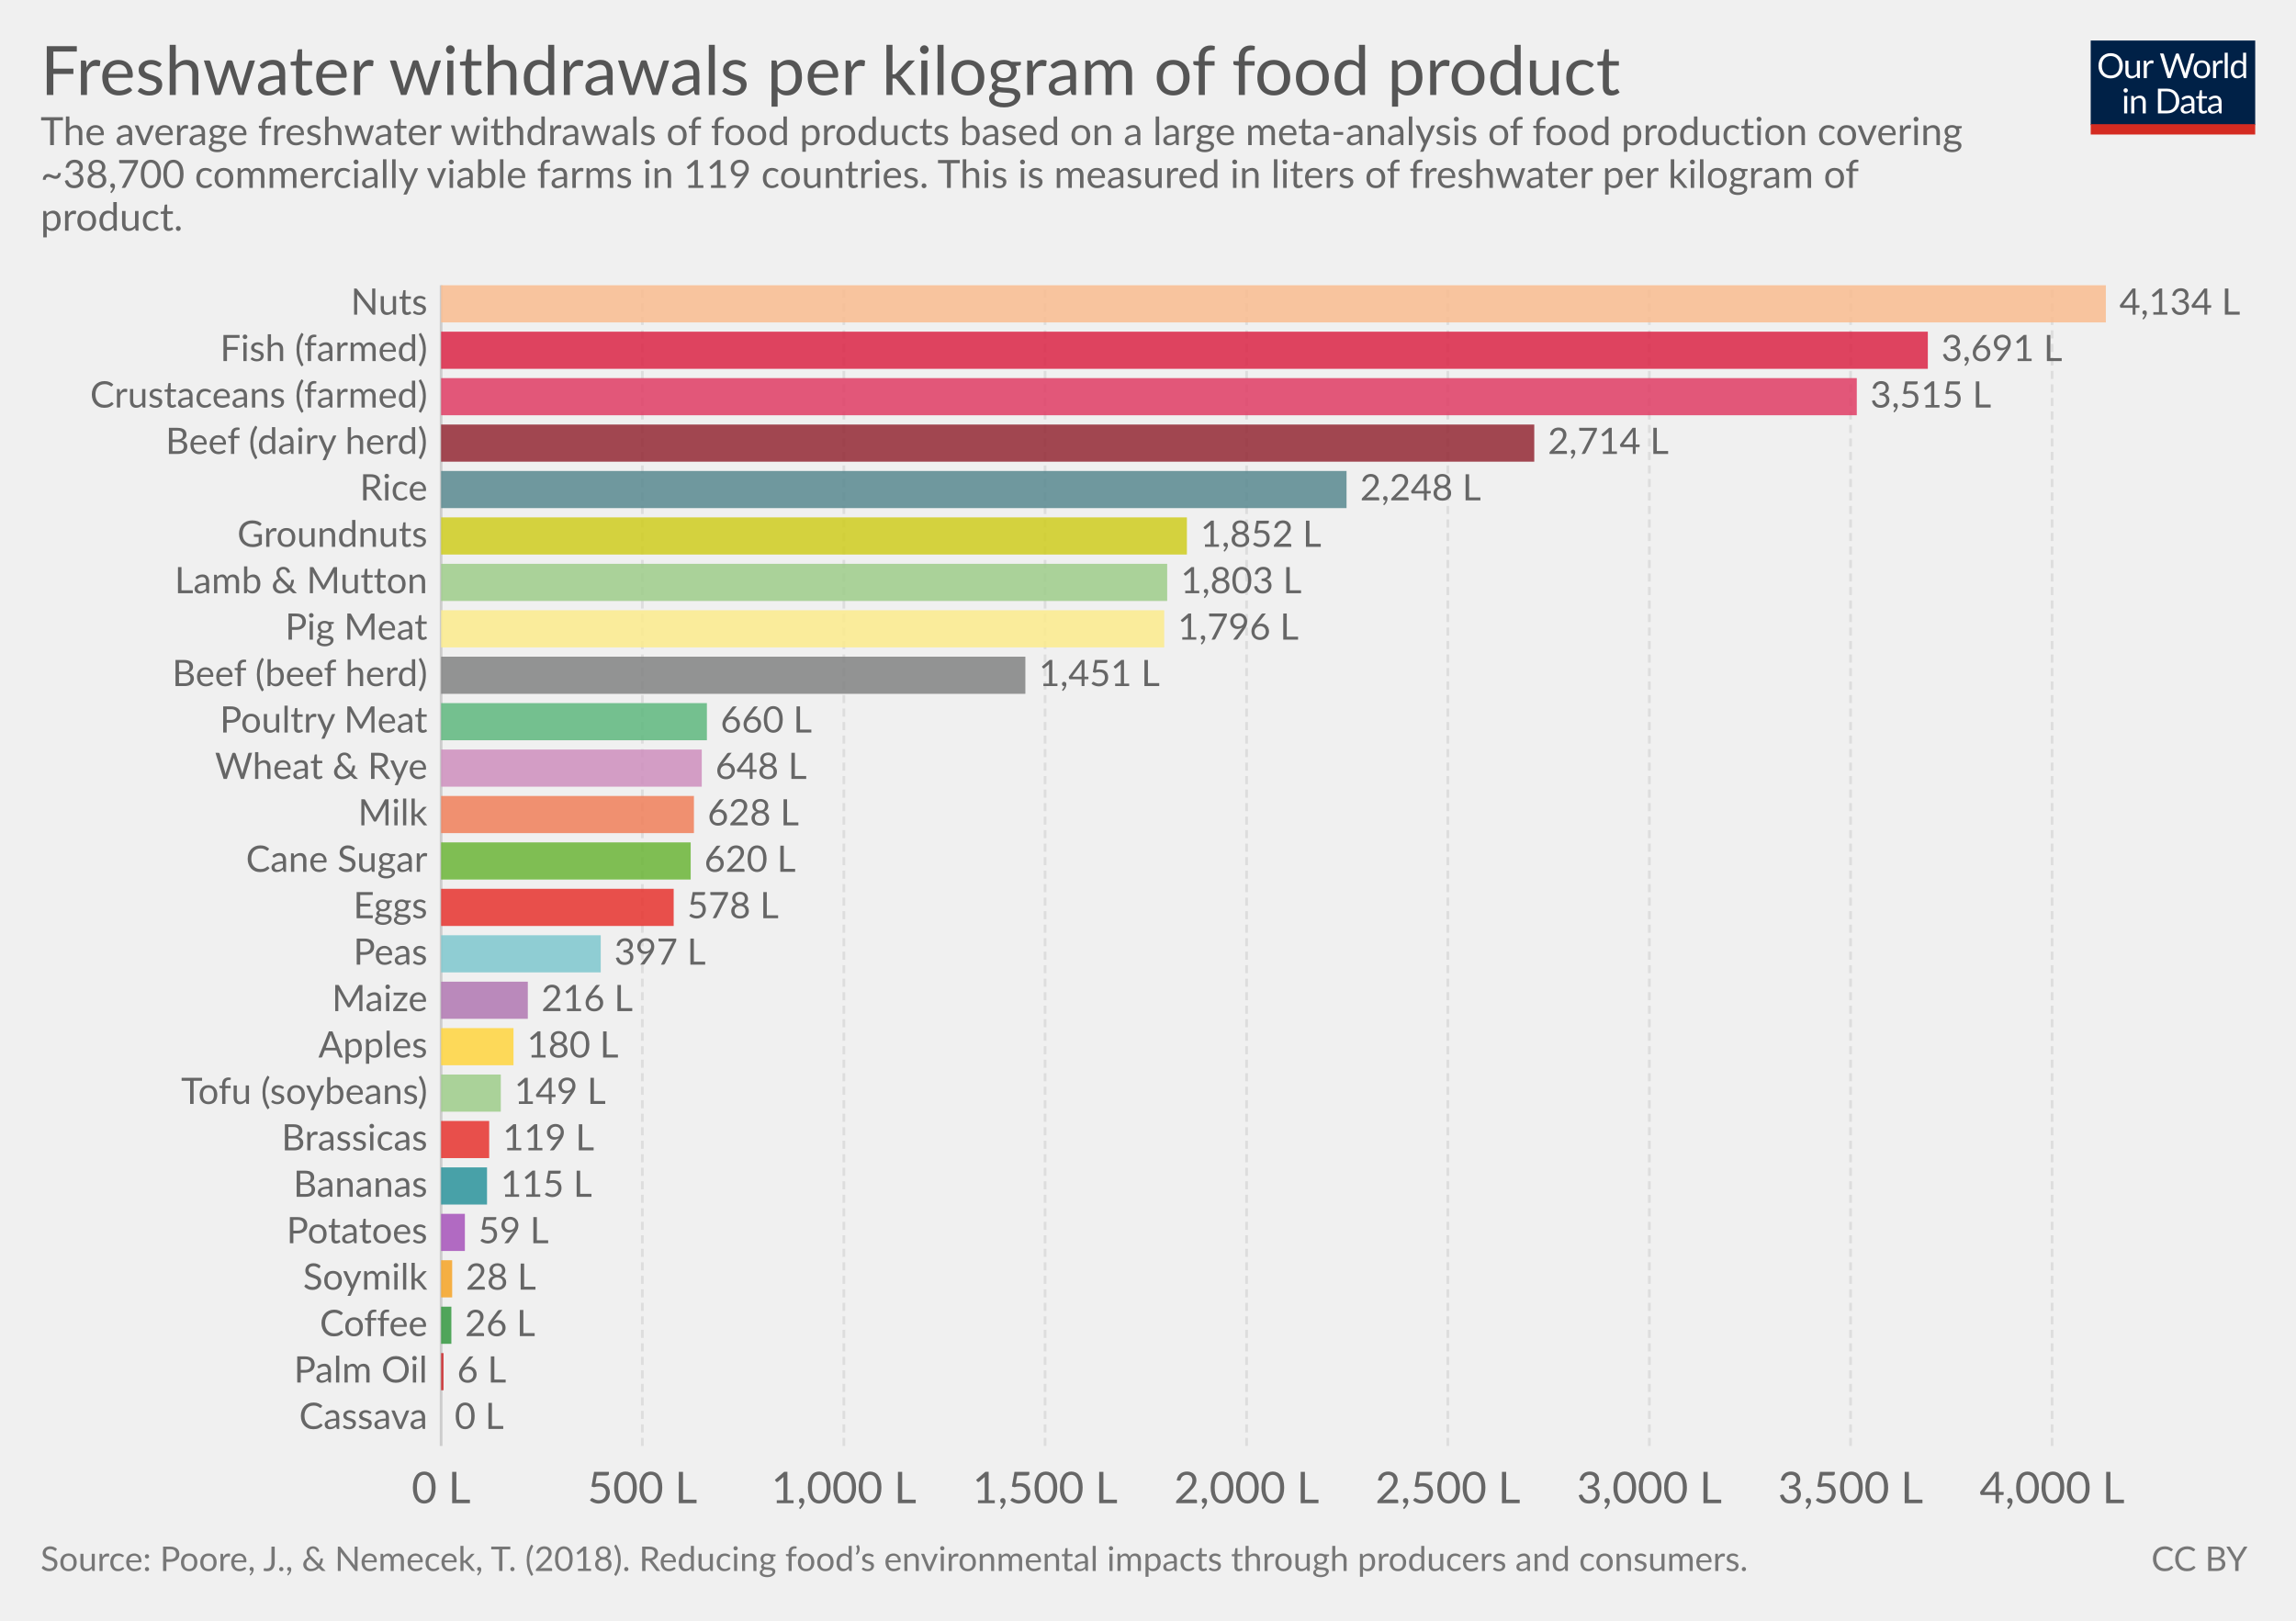
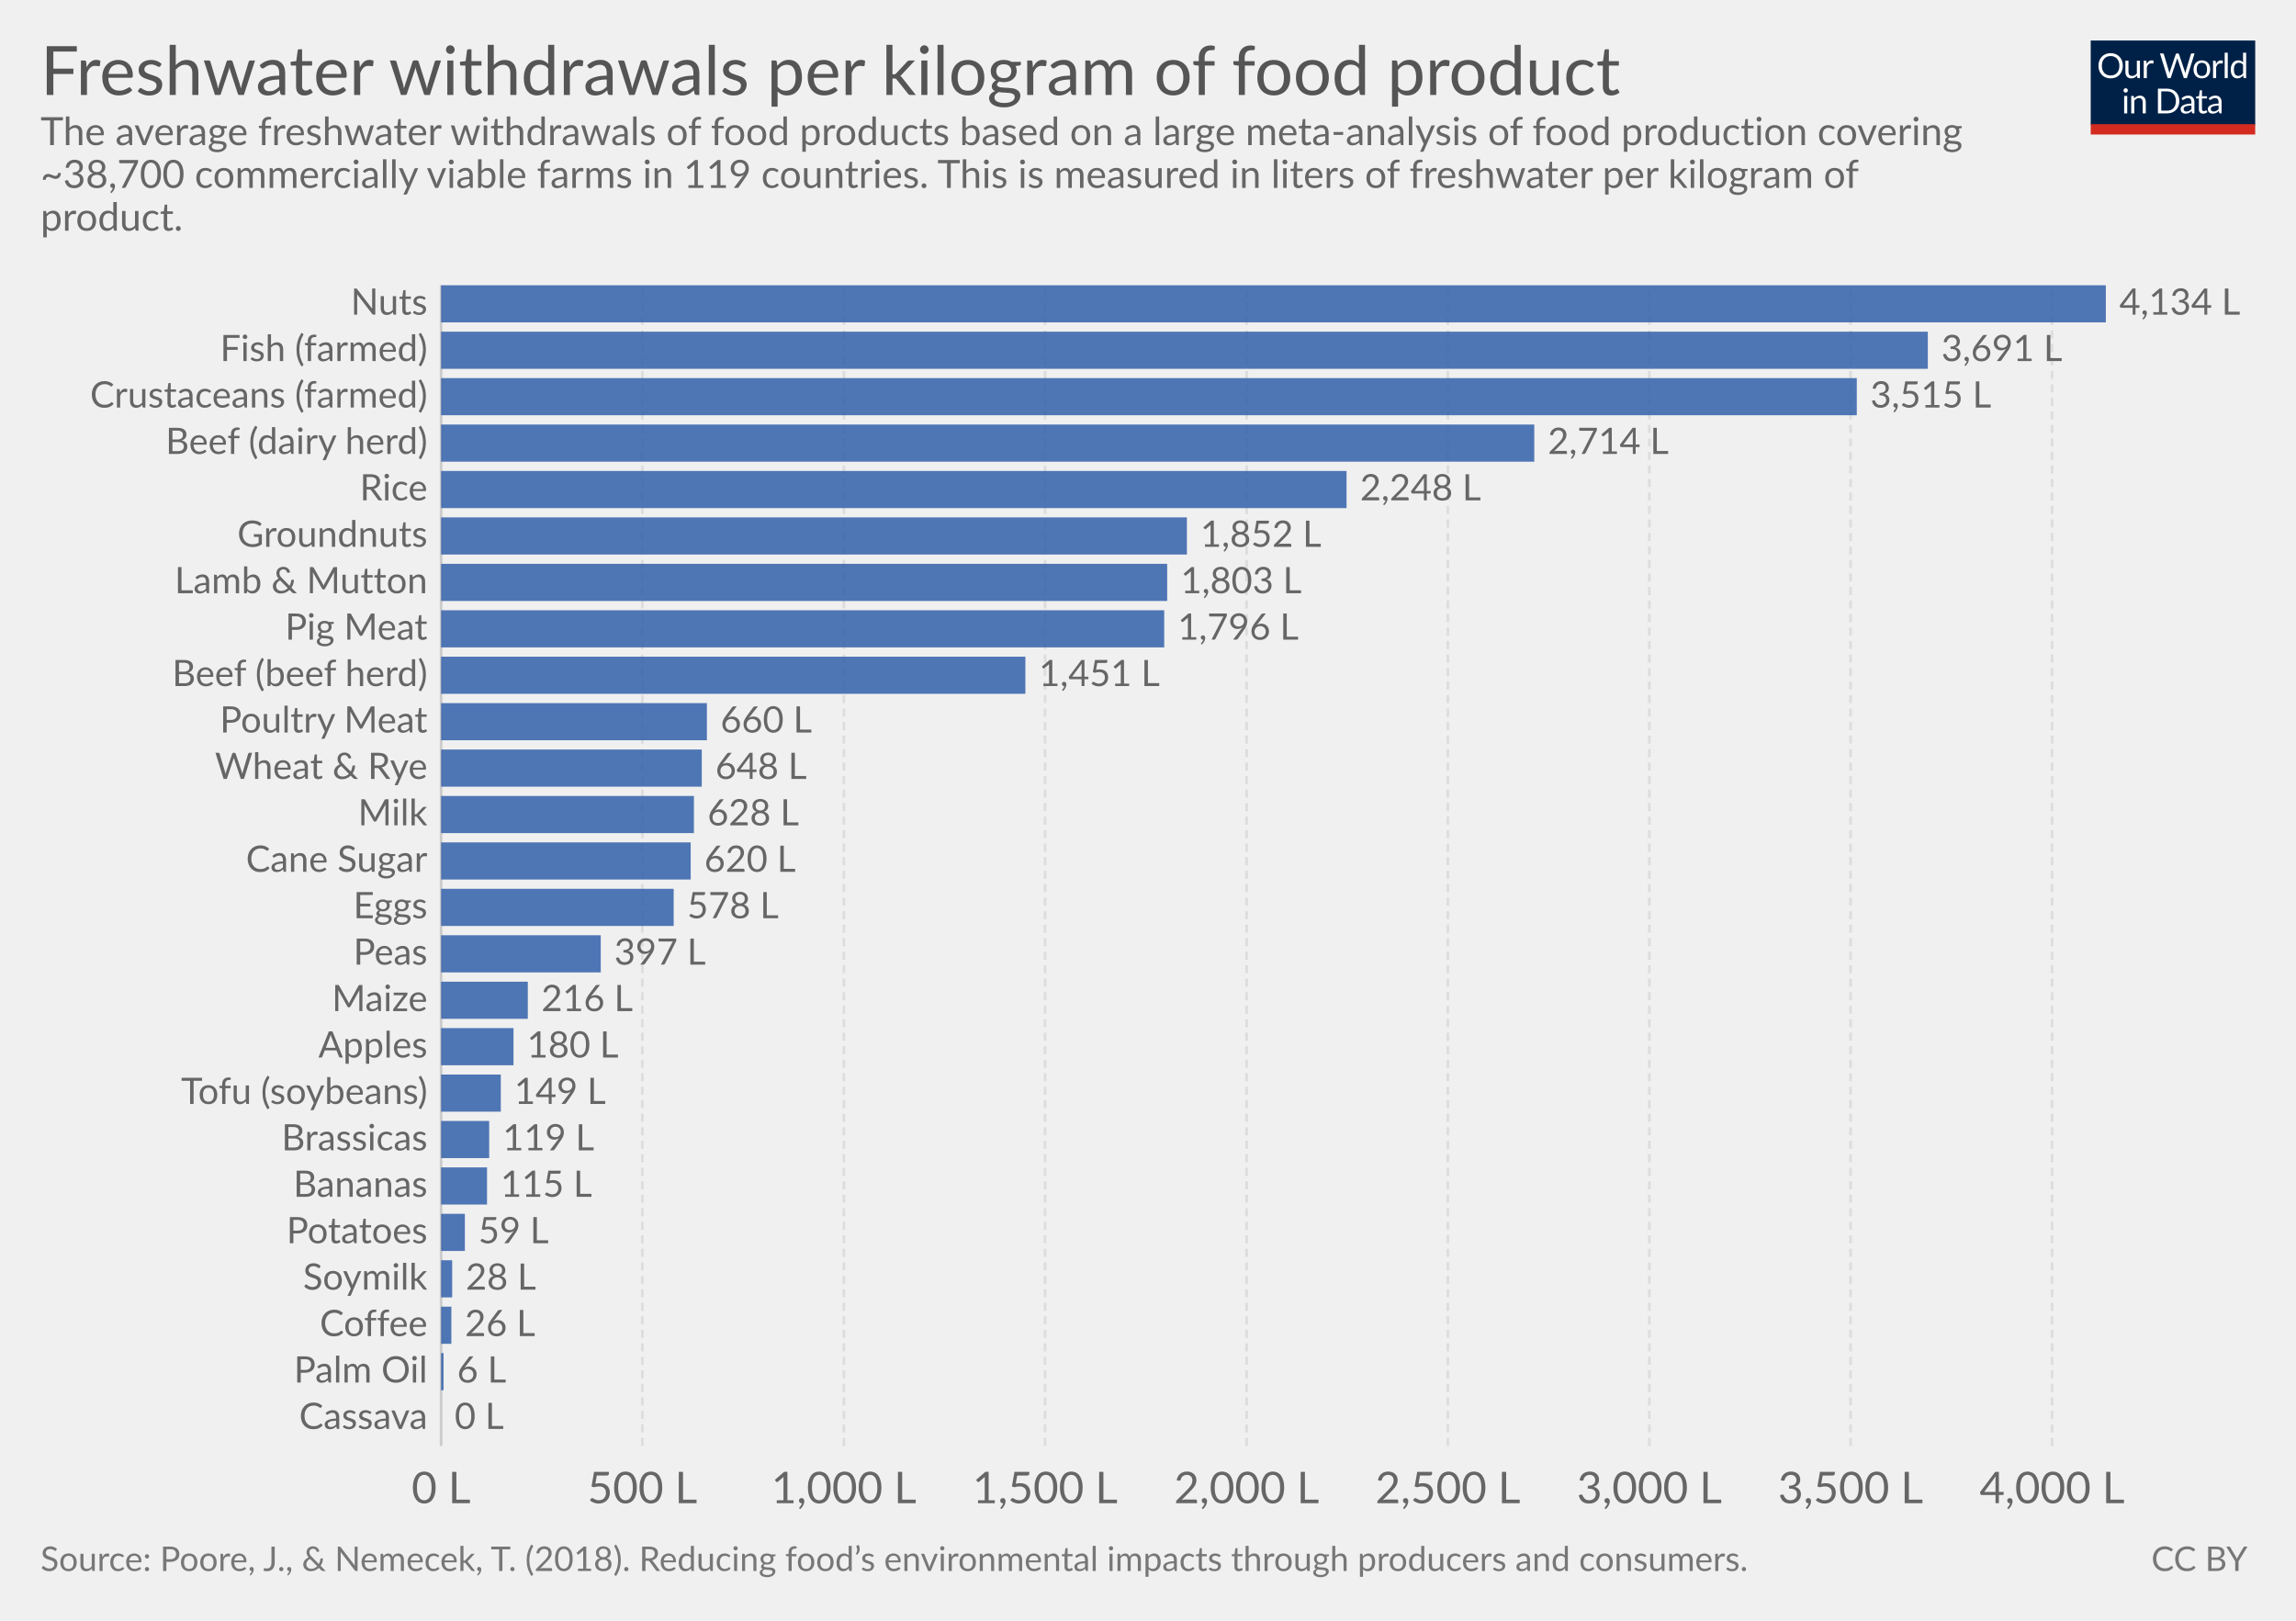
<svg xmlns="http://www.w3.org/2000/svg" version="1.1" style="font-family:Lato, 'Helvetica Neue', Helvetica, Arial, sans-serif;font-size:18px;background-color:white;text-rendering:optimizeLegibility;-webkit-font-smoothing:antialiased" width="850" height="600">
  <g class="HeaderView">
    <g transform="translate(774, 15) scale(0.29)">
      <svg width="210" height="120" viewBox="0 0 210 120" fill="none">
        <g clip-path="url(#clip0)">
          <path d="M0 0H210V107.89H0V0Z" fill="#002147" />
          <path d="M40.979 32.248C40.979 34.609 40.605 36.78 39.857 38.76C39.109 40.725 38.053 42.419 36.689 43.842C35.325 45.265 33.682 46.372 31.761 47.164C29.854 47.941 27.742 48.33 25.425 48.33C23.107 48.33 20.995 47.941 19.089 47.164C17.182 46.372 15.547 45.265 14.183 43.842C12.819 42.419 11.763 40.725 11.015 38.76C10.267 36.78 9.893 34.609 9.893 32.248C9.893 29.887 10.267 27.723 11.015 25.758C11.763 23.778 12.819 22.077 14.183 20.654C15.547 19.217 17.182 18.102 19.089 17.31C20.995 16.518 23.107 16.122 25.425 16.122C27.742 16.122 29.854 16.518 31.761 17.31C33.682 18.102 35.325 19.217 36.689 20.654C38.053 22.077 39.109 23.778 39.857 25.758C40.605 27.723 40.979 29.887 40.979 32.248ZM36.601 32.248C36.601 30.312 36.337 28.574 35.809 27.034C35.281 25.494 34.533 24.196 33.565 23.14C32.597 22.069 31.423 21.248 30.045 20.676C28.666 20.104 27.126 19.818 25.425 19.818C23.738 19.818 22.205 20.104 20.827 20.676C19.448 21.248 18.267 22.069 17.285 23.14C16.317 24.196 15.569 25.494 15.041 27.034C14.513 28.574 14.249 30.312 14.249 32.248C14.249 34.184 14.513 35.922 15.041 37.462C15.569 38.987 16.317 40.285 17.285 41.356C18.267 42.412 19.448 43.226 20.827 43.798C22.205 44.355 23.738 44.634 25.425 44.634C27.126 44.634 28.666 44.355 30.045 43.798C31.423 43.226 32.597 42.412 33.565 41.356C34.533 40.285 35.281 38.987 35.809 37.462C36.337 35.922 36.601 34.184 36.601 32.248ZM62.823 25.714V48H60.491C59.934 48 59.582 47.729 59.435 47.186L59.127 44.788C58.159 45.859 57.074 46.724 55.871 47.384C54.669 48.029 53.29 48.352 51.735 48.352C50.518 48.352 49.44 48.154 48.501 47.758C47.577 47.347 46.8 46.775 46.169 46.042C45.539 45.309 45.062 44.421 44.739 43.38C44.431 42.339 44.277 41.187 44.277 39.926V25.714H48.193V39.926C48.193 41.613 48.575 42.918 49.337 43.842C50.115 44.766 51.295 45.228 52.879 45.228C54.038 45.228 55.116 44.957 56.113 44.414C57.125 43.857 58.057 43.094 58.907 42.126V25.714H62.823ZM71.43 30.18C72.135 28.655 73 27.467 74.027 26.616C75.053 25.751 76.307 25.318 77.789 25.318C78.258 25.318 78.705 25.369 79.131 25.472C79.571 25.575 79.959 25.736 80.297 25.956L80.011 28.882C79.923 29.249 79.703 29.432 79.351 29.432C79.145 29.432 78.845 29.388 78.449 29.3C78.053 29.212 77.605 29.168 77.107 29.168C76.403 29.168 75.772 29.271 75.215 29.476C74.672 29.681 74.181 29.989 73.741 30.4C73.315 30.796 72.927 31.295 72.575 31.896C72.237 32.483 71.929 33.157 71.651 33.92V48H67.713V25.714H69.957C70.382 25.714 70.675 25.795 70.837 25.956C70.998 26.117 71.108 26.396 71.167 26.792L71.43 30.18ZM132.589 16.474L122.755 48H118.927L110.941 23.954C110.867 23.719 110.794 23.47 110.721 23.206C110.662 22.942 110.596 22.663 110.523 22.37C110.449 22.663 110.376 22.942 110.303 23.206C110.23 23.47 110.156 23.719 110.083 23.954L102.053 48H98.225L88.391 16.474H91.933C92.314 16.474 92.629 16.569 92.879 16.76C93.143 16.951 93.311 17.193 93.385 17.486L99.897 39.398C99.999 39.794 100.095 40.219 100.183 40.674C100.285 41.129 100.381 41.613 100.469 42.126C100.571 41.613 100.674 41.129 100.777 40.674C100.894 40.205 101.019 39.779 101.151 39.398L108.565 17.486C108.653 17.237 108.821 17.009 109.071 16.804C109.335 16.584 109.65 16.474 110.017 16.474H111.249C111.63 16.474 111.938 16.569 112.173 16.76C112.407 16.951 112.583 17.193 112.701 17.486L120.093 39.398C120.225 39.779 120.342 40.19 120.445 40.63C120.562 41.07 120.672 41.532 120.775 42.016C120.848 41.532 120.929 41.07 121.017 40.63C121.105 40.19 121.2 39.779 121.303 39.398L127.837 17.486C127.91 17.222 128.072 16.987 128.321 16.782C128.585 16.577 128.9 16.474 129.267 16.474H132.589ZM141.94 25.362C143.568 25.362 145.034 25.633 146.34 26.176C147.645 26.719 148.76 27.489 149.684 28.486C150.608 29.483 151.312 30.693 151.796 32.116C152.294 33.524 152.544 35.101 152.544 36.846C152.544 38.606 152.294 40.19 151.796 41.598C151.312 43.006 150.608 44.209 149.684 45.206C148.76 46.203 147.645 46.973 146.34 47.516C145.034 48.044 143.568 48.308 141.94 48.308C140.297 48.308 138.816 48.044 137.496 47.516C136.19 46.973 135.076 46.203 134.152 45.206C133.228 44.209 132.516 43.006 132.018 41.598C131.534 40.19 131.292 38.606 131.292 36.846C131.292 35.101 131.534 33.524 132.018 32.116C132.516 30.693 133.228 29.483 134.152 28.486C135.076 27.489 136.19 26.719 137.496 26.176C138.816 25.633 140.297 25.362 141.94 25.362ZM141.94 45.25C144.14 45.25 145.782 44.517 146.868 43.05C147.953 41.569 148.496 39.508 148.496 36.868C148.496 34.213 147.953 32.145 146.868 30.664C145.782 29.183 144.14 28.442 141.94 28.442C140.825 28.442 139.85 28.633 139.014 29.014C138.192 29.395 137.503 29.945 136.946 30.664C136.403 31.383 135.992 32.27 135.714 33.326C135.45 34.367 135.318 35.548 135.318 36.868C135.318 39.508 135.86 41.569 136.946 43.05C138.046 44.517 139.71 45.25 141.94 45.25ZM159.908 30.18C160.612 28.655 161.478 27.467 162.504 26.616C163.531 25.751 164.785 25.318 166.266 25.318C166.736 25.318 167.183 25.369 167.608 25.472C168.048 25.575 168.437 25.736 168.774 25.956L168.488 28.882C168.4 29.249 168.18 29.432 167.828 29.432C167.623 29.432 167.322 29.388 166.926 29.3C166.53 29.212 166.083 29.168 165.584 29.168C164.88 29.168 164.25 29.271 163.692 29.476C163.15 29.681 162.658 29.989 162.218 30.4C161.793 30.796 161.404 31.295 161.052 31.896C160.715 32.483 160.407 33.157 160.128 33.92V48H156.19V25.714H158.434C158.86 25.714 159.153 25.795 159.314 25.956C159.476 26.117 159.586 26.396 159.644 26.792L159.908 30.18ZM174.946 15.594V48H171.03V15.594H174.946ZM194.496 31.016C193.763 30.033 192.971 29.351 192.12 28.97C191.269 28.574 190.316 28.376 189.26 28.376C187.192 28.376 185.601 29.117 184.486 30.598C183.371 32.079 182.814 34.191 182.814 36.934C182.814 38.386 182.939 39.633 183.188 40.674C183.437 41.701 183.804 42.551 184.288 43.226C184.772 43.886 185.366 44.37 186.07 44.678C186.774 44.986 187.573 45.14 188.468 45.14C189.759 45.14 190.881 44.847 191.834 44.26C192.802 43.673 193.689 42.845 194.496 41.774V31.016ZM198.412 15.594V48H196.08C195.523 48 195.171 47.729 195.024 47.186L194.672 44.48C193.719 45.624 192.633 46.548 191.416 47.252C190.199 47.956 188.791 48.308 187.192 48.308C185.916 48.308 184.757 48.066 183.716 47.582C182.675 47.083 181.787 46.357 181.054 45.404C180.321 44.451 179.756 43.263 179.36 41.84C178.964 40.417 178.766 38.782 178.766 36.934C178.766 35.291 178.986 33.766 179.426 32.358C179.866 30.935 180.497 29.703 181.318 28.662C182.139 27.621 183.144 26.807 184.332 26.22C185.535 25.619 186.884 25.318 188.38 25.318C189.744 25.318 190.91 25.553 191.878 26.022C192.861 26.477 193.733 27.115 194.496 27.936V15.594H198.412ZM46.614 70.714V93H42.698V70.714H46.614ZM47.45 63.718C47.45 64.099 47.369 64.459 47.208 64.796C47.061 65.119 46.856 65.412 46.592 65.676C46.343 65.925 46.042 66.123 45.69 66.27C45.352 66.417 44.993 66.49 44.612 66.49C44.23 66.49 43.871 66.417 43.534 66.27C43.211 66.123 42.925 65.925 42.676 65.676C42.426 65.412 42.228 65.119 42.082 64.796C41.935 64.459 41.862 64.099 41.862 63.718C41.862 63.337 41.935 62.977 42.082 62.64C42.228 62.288 42.426 61.987 42.676 61.738C42.925 61.474 43.211 61.269 43.534 61.122C43.871 60.975 44.23 60.902 44.612 60.902C44.993 60.902 45.352 60.975 45.69 61.122C46.042 61.269 46.343 61.474 46.592 61.738C46.856 61.987 47.061 62.288 47.208 62.64C47.369 62.977 47.45 63.337 47.45 63.718ZM55.424 73.948C55.908 73.405 56.422 72.914 56.964 72.474C57.507 72.034 58.079 71.66 58.68 71.352C59.296 71.029 59.941 70.787 60.616 70.626C61.306 70.45 62.046 70.362 62.838 70.362C64.055 70.362 65.126 70.567 66.05 70.978C66.989 71.374 67.766 71.946 68.382 72.694C69.013 73.427 69.49 74.315 69.812 75.356C70.135 76.397 70.296 77.549 70.296 78.81V93H66.358V78.81C66.358 77.123 65.969 75.818 65.192 74.894C64.43 73.955 63.264 73.486 61.694 73.486C60.535 73.486 59.45 73.765 58.438 74.322C57.441 74.879 56.517 75.635 55.666 76.588V93H51.728V70.714H54.082C54.639 70.714 54.984 70.985 55.116 71.528L55.424 73.948ZM113.129 77.248C113.129 79.609 112.755 81.758 112.007 83.694C111.259 85.63 110.203 87.287 108.839 88.666C107.475 90.045 105.832 91.115 103.911 91.878C102.004 92.626 99.892 93 97.575 93H85.805V61.474H97.575C99.892 61.474 102.004 61.855 103.911 62.618C105.832 63.366 107.475 64.437 108.839 65.83C110.203 67.209 111.259 68.866 112.007 70.802C112.755 72.738 113.129 74.887 113.129 77.248ZM108.751 77.248C108.751 75.312 108.487 73.581 107.959 72.056C107.431 70.531 106.683 69.24 105.715 68.184C104.747 67.128 103.574 66.321 102.195 65.764C100.816 65.207 99.276 64.928 97.575 64.928H90.073V89.546H97.575C99.276 89.546 100.816 89.267 102.195 88.71C103.574 88.153 104.747 87.353 105.715 86.312C106.683 85.256 107.431 83.965 107.959 82.44C108.487 80.915 108.751 79.184 108.751 77.248ZM128.553 82.968C126.749 83.027 125.209 83.173 123.933 83.408C122.672 83.628 121.638 83.921 120.831 84.288C120.039 84.655 119.46 85.087 119.093 85.586C118.741 86.085 118.565 86.642 118.565 87.258C118.565 87.845 118.661 88.351 118.851 88.776C119.042 89.201 119.299 89.553 119.621 89.832C119.959 90.096 120.347 90.294 120.787 90.426C121.242 90.543 121.726 90.602 122.239 90.602C122.929 90.602 123.559 90.536 124.131 90.404C124.703 90.257 125.239 90.052 125.737 89.788C126.251 89.524 126.735 89.209 127.189 88.842C127.659 88.475 128.113 88.057 128.553 87.588V82.968ZM115.903 73.86C117.135 72.672 118.463 71.785 119.885 71.198C121.308 70.611 122.885 70.318 124.615 70.318C125.862 70.318 126.969 70.523 127.937 70.934C128.905 71.345 129.719 71.917 130.379 72.65C131.039 73.383 131.538 74.271 131.875 75.312C132.213 76.353 132.381 77.497 132.381 78.744V93H130.643C130.262 93 129.969 92.941 129.763 92.824C129.558 92.692 129.397 92.443 129.279 92.076L128.839 89.964C128.253 90.507 127.681 90.991 127.123 91.416C126.566 91.827 125.979 92.179 125.363 92.472C124.747 92.751 124.087 92.963 123.383 93.11C122.694 93.271 121.924 93.352 121.073 93.352C120.208 93.352 119.394 93.235 118.631 93C117.869 92.751 117.201 92.384 116.629 91.9C116.072 91.416 115.625 90.807 115.287 90.074C114.965 89.326 114.803 88.446 114.803 87.434C114.803 86.554 115.045 85.711 115.529 84.904C116.013 84.083 116.798 83.357 117.883 82.726C118.969 82.095 120.384 81.582 122.129 81.186C123.875 80.775 126.016 80.541 128.553 80.482V78.744C128.553 77.013 128.179 75.708 127.431 74.828C126.683 73.933 125.591 73.486 124.153 73.486C123.185 73.486 122.371 73.611 121.711 73.86C121.066 74.095 120.501 74.366 120.017 74.674C119.548 74.967 119.137 75.239 118.785 75.488C118.448 75.723 118.111 75.84 117.773 75.84C117.509 75.84 117.282 75.774 117.091 75.642C116.901 75.495 116.739 75.319 116.607 75.114L115.903 73.86ZM143.568 93.352C141.808 93.352 140.451 92.861 139.498 91.878C138.559 90.895 138.09 89.48 138.09 87.632V73.992H135.406C135.171 73.992 134.973 73.926 134.812 73.794C134.65 73.647 134.57 73.427 134.57 73.134V71.572L138.222 71.11L139.124 64.224C139.168 64.004 139.263 63.828 139.41 63.696C139.571 63.549 139.776 63.476 140.026 63.476H142.006V71.154H148.452V73.992H142.006V87.368C142.006 88.307 142.233 89.003 142.688 89.458C143.142 89.913 143.729 90.14 144.448 90.14C144.858 90.14 145.21 90.089 145.504 89.986C145.812 89.869 146.076 89.744 146.296 89.612C146.516 89.48 146.699 89.363 146.846 89.26C147.007 89.143 147.146 89.084 147.264 89.084C147.469 89.084 147.652 89.209 147.814 89.458L148.958 91.328C148.283 91.959 147.469 92.457 146.516 92.824C145.562 93.176 144.58 93.352 143.568 93.352ZM163.253 82.968C161.449 83.027 159.909 83.173 158.633 83.408C157.372 83.628 156.338 83.921 155.531 84.288C154.739 84.655 154.16 85.087 153.793 85.586C153.441 86.085 153.265 86.642 153.265 87.258C153.265 87.845 153.36 88.351 153.551 88.776C153.742 89.201 153.998 89.553 154.321 89.832C154.658 90.096 155.047 90.294 155.487 90.426C155.942 90.543 156.426 90.602 156.939 90.602C157.628 90.602 158.259 90.536 158.831 90.404C159.403 90.257 159.938 90.052 160.437 89.788C160.95 89.524 161.434 89.209 161.889 88.842C162.358 88.475 162.813 88.057 163.253 87.588V82.968ZM150.603 73.86C151.835 72.672 153.162 71.785 154.585 71.198C156.008 70.611 157.584 70.318 159.315 70.318C160.562 70.318 161.669 70.523 162.637 70.934C163.605 71.345 164.419 71.917 165.079 72.65C165.739 73.383 166.238 74.271 166.575 75.312C166.912 76.353 167.081 77.497 167.081 78.744V93H165.343C164.962 93 164.668 92.941 164.463 92.824C164.258 92.692 164.096 92.443 163.979 92.076L163.539 89.964C162.952 90.507 162.38 90.991 161.823 91.416C161.266 91.827 160.679 92.179 160.063 92.472C159.447 92.751 158.787 92.963 158.083 93.11C157.394 93.271 156.624 93.352 155.773 93.352C154.908 93.352 154.094 93.235 153.331 93C152.568 92.751 151.901 92.384 151.329 91.9C150.772 91.416 150.324 90.807 149.987 90.074C149.664 89.326 149.503 88.446 149.503 87.434C149.503 86.554 149.745 85.711 150.229 84.904C150.713 84.083 151.498 83.357 152.583 82.726C153.668 82.095 155.084 81.582 156.829 81.186C158.574 80.775 160.716 80.541 163.253 80.482V78.744C163.253 77.013 162.879 75.708 162.131 74.828C161.383 73.933 160.29 73.486 158.853 73.486C157.885 73.486 157.071 73.611 156.411 73.86C155.766 74.095 155.201 74.366 154.717 74.674C154.248 74.967 153.837 75.239 153.485 75.488C153.148 75.723 152.81 75.84 152.473 75.84C152.209 75.84 151.982 75.774 151.791 75.642C151.6 75.495 151.439 75.319 151.307 75.114L150.603 73.86Z" fill="white" />
          <rect y="106.789" width="210" height="13.211" fill="#D42B21" />
        </g>
        <defs>
          <clipPath id="clip0">
            <rect width="210" height="120" fill="white" />
          </clipPath>
        </defs>
      </svg>
    </g>
    <a href="https://ourworldindata.org/grapher/water-withdrawals-per-kg-poore" target="_blank">
      <text font-size="25.20" x="15.0" y="35.2" fill="#555">
        <tspan x="15" y="35.16">Freshwater withdrawals per kilogram of food product</tspan>
      </text>
    </a>
    <text font-size="14.40" x="15.0" y="53.7" fill="#666">
      <tspan x="15" y="53.72">The average freshwater withdrawals of food products based on a large meta-analysis of food production covering</tspan>
      <tspan x="15" y="69.56">~38,700 commercially viable farms in 119 countries. This is measured in liters of freshwater per kilogram of</tspan>
      <tspan x="15" y="85.4">product.</tspan>
    </text>
  </g>
  <g class="DiscreteBarChart">
    <rect x="15" y="105.6" width="810" height="450.9" opacity="0" fill="rgba(255,255,255,0)" />
    <g class="HorizontalAxis">
      <text x="163.3" y="556.5" fill="#666" text-anchor="middle" font-size="16.2">0 L</text>
      <text x="237.8" y="556.5" fill="#666" text-anchor="middle" font-size="16.2">500 L</text>
      <text x="312.4" y="556.5" fill="#666" text-anchor="middle" font-size="16.2">1,000 L</text>
      <text x="386.9" y="556.5" fill="#666" text-anchor="middle" font-size="16.2">1,500 L</text>
      <text x="461.5" y="556.5" fill="#666" text-anchor="middle" font-size="16.2">2,000 L</text>
      <text x="536" y="556.5" fill="#666" text-anchor="middle" font-size="16.2">2,500 L</text>
      <text x="610.6" y="556.5" fill="#666" text-anchor="middle" font-size="16.2">3,000 L</text>
      <text x="685.1" y="556.5" fill="#666" text-anchor="middle" font-size="16.2">3,500 L</text>
      <text x="759.7" y="556.5" fill="#666" text-anchor="middle" font-size="16.2">4,000 L</text>
    </g>
    <g class="AxisGridLines">
      <line x1="163.3" y1="535.30" x2="163.3" y2="105.60" stroke="#ccc" />
      <line x1="237.8" y1="535.30" x2="237.8" y2="105.60" stroke="#ddd" stroke-dasharray="3,2" />
      <line x1="312.4" y1="535.30" x2="312.4" y2="105.60" stroke="#ddd" stroke-dasharray="3,2" />
      <line x1="386.9" y1="535.30" x2="386.9" y2="105.60" stroke="#ddd" stroke-dasharray="3,2" />
      <line x1="461.5" y1="535.30" x2="461.5" y2="105.60" stroke="#ddd" stroke-dasharray="3,2" />
      <line x1="536" y1="535.30" x2="536" y2="105.60" stroke="#ddd" stroke-dasharray="3,2" />
      <line x1="610.6" y1="535.30" x2="610.6" y2="105.60" stroke="#ddd" stroke-dasharray="3,2" />
      <line x1="685.1" y1="535.30" x2="685.1" y2="105.60" stroke="#ddd" stroke-dasharray="3,2" />
      <line x1="759.7" y1="535.30" x2="759.7" y2="105.60" stroke="#ddd" stroke-dasharray="3,2" />
    </g>
    <g class="bar" transform="translate(0, 112.4752)" style="transition:transform 200ms ease">
      <text x="0" y="0" transform="translate(158.257, 0)" fill="#666" dominant-baseline="middle" text-anchor="end" font-size="13.5">Nuts</text>
-       <rect x="0" y="0" transform="translate(163.3, -6.8752)" width="616.3" height="13.75" fill="#f9bc8f" opacity="0.85" style="transition:height 200ms ease" />
+       <rect x="0" y="0" transform="translate(163.3, -6.8752)" width="616.3" height="13.75" fill="#3360a9" opacity="0.85" style="transition:height 200ms ease" />
      <text x="0" y="0" transform="translate(784.6, 0)" fill="#666" dominant-baseline="middle" text-anchor="start" font-size="13.5">4,134 L</text>
    </g>
    <g class="bar" transform="translate(0, 129.6632)" style="transition:transform 200ms ease">
      <text x="0" y="0" transform="translate(158.257, 0)" fill="#666" dominant-baseline="middle" text-anchor="end" font-size="13.5">Fish (farmed)</text>
-       <rect x="0" y="0" transform="translate(163.3, -6.8752)" width="550.4" height="13.75" fill="#db2445" opacity="0.85" style="transition:height 200ms ease" />
+       <rect x="0" y="0" transform="translate(163.3, -6.8752)" width="550.4" height="13.75" fill="#3360a9" opacity="0.85" style="transition:height 200ms ease" />
      <text x="0" y="0" transform="translate(718.7, 0)" fill="#666" dominant-baseline="middle" text-anchor="start" font-size="13.5">3,691 L</text>
    </g>
    <g class="bar" transform="translate(0, 146.8512)" style="transition:transform 200ms ease">
      <text x="0" y="0" transform="translate(158.257, 0)" fill="#666" dominant-baseline="middle" text-anchor="end" font-size="13.5">Crustaceans (farmed)</text>
-       <rect x="0" y="0" transform="translate(163.3, -6.8752)" width="524.1" height="13.75" fill="#df3c64" opacity="0.85" style="transition:height 200ms ease" />
+       <rect x="0" y="0" transform="translate(163.3, -6.8752)" width="524.1" height="13.75" fill="#3360a9" opacity="0.85" style="transition:height 200ms ease" />
      <text x="0" y="0" transform="translate(692.4, 0)" fill="#666" dominant-baseline="middle" text-anchor="start" font-size="13.5">3,515 L</text>
    </g>
    <g class="bar" transform="translate(0, 164.0392)" style="transition:transform 200ms ease">
      <text x="0" y="0" transform="translate(158.257, 0)" fill="#666" dominant-baseline="middle" text-anchor="end" font-size="13.5">Beef (dairy herd)</text>
-       <rect x="0" y="0" transform="translate(163.3, -6.8752)" width="404.7" height="13.75" fill="#932834" opacity="0.85" style="transition:height 200ms ease" />
+       <rect x="0" y="0" transform="translate(163.3, -6.8752)" width="404.7" height="13.75" fill="#3360a9" opacity="0.85" style="transition:height 200ms ease" />
      <text x="0" y="0" transform="translate(573, 0)" fill="#666" dominant-baseline="middle" text-anchor="start" font-size="13.5">2,714 L</text>
    </g>
    <g class="bar" transform="translate(0, 181.2272)" style="transition:transform 200ms ease">
      <text x="0" y="0" transform="translate(158.257, 0)" fill="#666" dominant-baseline="middle" text-anchor="end" font-size="13.5">Rice</text>
-       <rect x="0" y="0" transform="translate(163.3, -6.8752)" width="335.2" height="13.75" fill="#58888f" opacity="0.85" style="transition:height 200ms ease" />
+       <rect x="0" y="0" transform="translate(163.3, -6.8752)" width="335.2" height="13.75" fill="#3360a9" opacity="0.85" style="transition:height 200ms ease" />
      <text x="0" y="0" transform="translate(503.5, 0)" fill="#666" dominant-baseline="middle" text-anchor="start" font-size="13.5">2,248 L</text>
    </g>
    <g class="bar" transform="translate(0, 198.4152)" style="transition:transform 200ms ease">
      <text x="0" y="0" transform="translate(158.257, 0)" fill="#666" dominant-baseline="middle" text-anchor="end" font-size="13.5">Groundnuts</text>
-       <rect x="0" y="0" transform="translate(163.3, -6.8752)" width="276.1" height="13.75" fill="#cfcd1e" opacity="0.85" style="transition:height 200ms ease" />
+       <rect x="0" y="0" transform="translate(163.3, -6.8752)" width="276.1" height="13.75" fill="#3360a9" opacity="0.85" style="transition:height 200ms ease" />
      <text x="0" y="0" transform="translate(444.4, 0)" fill="#666" dominant-baseline="middle" text-anchor="start" font-size="13.5">1,852 L</text>
    </g>
    <g class="bar" transform="translate(0, 215.6032)" style="transition:transform 200ms ease">
      <text x="0" y="0" transform="translate(158.257, 0)" fill="#666" dominant-baseline="middle" text-anchor="end" font-size="13.5">Lamb &amp; Mutton</text>
-       <rect x="0" y="0" transform="translate(163.3, -6.8752)" width="268.8" height="13.75" fill="#9ecc8a" opacity="0.85" style="transition:height 200ms ease" />
+       <rect x="0" y="0" transform="translate(163.3, -6.8752)" width="268.8" height="13.75" fill="#3360a9" opacity="0.85" style="transition:height 200ms ease" />
      <text x="0" y="0" transform="translate(437.1, 0)" fill="#666" dominant-baseline="middle" text-anchor="start" font-size="13.5">1,803 L</text>
    </g>
    <g class="bar" transform="translate(0, 232.7912)" style="transition:transform 200ms ease">
      <text x="0" y="0" transform="translate(158.257, 0)" fill="#666" dominant-baseline="middle" text-anchor="end" font-size="13.5">Pig Meat</text>
-       <rect x="0" y="0" transform="translate(163.3, -6.8752)" width="267.7" height="13.75" fill="#fceb8c" opacity="0.85" style="transition:height 200ms ease" />
+       <rect x="0" y="0" transform="translate(163.3, -6.8752)" width="267.7" height="13.75" fill="#3360a9" opacity="0.85" style="transition:height 200ms ease" />
      <text x="0" y="0" transform="translate(436, 0)" fill="#666" dominant-baseline="middle" text-anchor="start" font-size="13.5">1,796 L</text>
    </g>
    <g class="bar" transform="translate(0, 249.9792)" style="transition:transform 200ms ease">
      <text x="0" y="0" transform="translate(158.257, 0)" fill="#666" dominant-baseline="middle" text-anchor="end" font-size="13.5">Beef (beef herd)</text>
-       <rect x="0" y="0" transform="translate(163.3, -6.8752)" width="216.3" height="13.75" fill="#818282" opacity="0.85" style="transition:height 200ms ease" />
+       <rect x="0" y="0" transform="translate(163.3, -6.8752)" width="216.3" height="13.75" fill="#3360a9" opacity="0.85" style="transition:height 200ms ease" />
      <text x="0" y="0" transform="translate(384.6, 0)" fill="#666" dominant-baseline="middle" text-anchor="start" font-size="13.5">1,451 L</text>
    </g>
    <g class="bar" transform="translate(0, 267.1672)" style="transition:transform 200ms ease">
      <text x="0" y="0" transform="translate(158.257, 0)" fill="#666" dominant-baseline="middle" text-anchor="end" font-size="13.5">Poultry Meat</text>
-       <rect x="0" y="0" transform="translate(163.3, -6.8752)" width="98.4" height="13.75" fill="#5eb77e" opacity="0.85" style="transition:height 200ms ease" />
+       <rect x="0" y="0" transform="translate(163.3, -6.8752)" width="98.4" height="13.75" fill="#3360a9" opacity="0.85" style="transition:height 200ms ease" />
      <text x="0" y="0" transform="translate(266.7, 0)" fill="#666" dominant-baseline="middle" text-anchor="start" font-size="13.5">660 L</text>
    </g>
    <g class="bar" transform="translate(0, 284.3552)" style="transition:transform 200ms ease">
      <text x="0" y="0" transform="translate(158.257, 0)" fill="#666" dominant-baseline="middle" text-anchor="end" font-size="13.5">Wheat &amp; Rye</text>
-       <rect x="0" y="0" transform="translate(163.3, -6.8752)" width="96.5" height="13.75" fill="#ce8ebd" opacity="0.85" style="transition:height 200ms ease" />
+       <rect x="0" y="0" transform="translate(163.3, -6.8752)" width="96.5" height="13.75" fill="#3360a9" opacity="0.85" style="transition:height 200ms ease" />
      <text x="0" y="0" transform="translate(264.8, 0)" fill="#666" dominant-baseline="middle" text-anchor="start" font-size="13.5">648 L</text>
    </g>
    <g class="bar" transform="translate(0, 301.5432)" style="transition:transform 200ms ease">
      <text x="0" y="0" transform="translate(158.257, 0)" fill="#666" dominant-baseline="middle" text-anchor="end" font-size="13.5">Milk</text>
-       <rect x="0" y="0" transform="translate(163.3, -6.8752)" width="93.6" height="13.75" fill="#f07f59" opacity="0.85" style="transition:height 200ms ease" />
+       <rect x="0" y="0" transform="translate(163.3, -6.8752)" width="93.6" height="13.75" fill="#3360a9" opacity="0.85" style="transition:height 200ms ease" />
      <text x="0" y="0" transform="translate(261.9, 0)" fill="#666" dominant-baseline="middle" text-anchor="start" font-size="13.5">628 L</text>
    </g>
    <g class="bar" transform="translate(0, 318.7312)" style="transition:transform 200ms ease">
      <text x="0" y="0" transform="translate(158.257, 0)" fill="#666" dominant-baseline="middle" text-anchor="end" font-size="13.5">Cane Sugar</text>
-       <rect x="0" y="0" transform="translate(163.3, -6.8752)" width="92.4" height="13.75" fill="#6bb537" opacity="0.85" style="transition:height 200ms ease" />
+       <rect x="0" y="0" transform="translate(163.3, -6.8752)" width="92.4" height="13.75" fill="#3360a9" opacity="0.85" style="transition:height 200ms ease" />
      <text x="0" y="0" transform="translate(260.7, 0)" fill="#666" dominant-baseline="middle" text-anchor="start" font-size="13.5">620 L</text>
    </g>
    <g class="bar" transform="translate(0, 335.9192)" style="transition:transform 200ms ease">
      <text x="0" y="0" transform="translate(158.257, 0)" fill="#666" dominant-baseline="middle" text-anchor="end" font-size="13.5">Eggs</text>
-       <rect x="0" y="0" transform="translate(163.3, -6.8752)" width="86.1" height="13.75" fill="#e6332e" opacity="0.85" style="transition:height 200ms ease" />
+       <rect x="0" y="0" transform="translate(163.3, -6.8752)" width="86.1" height="13.75" fill="#3360a9" opacity="0.85" style="transition:height 200ms ease" />
      <text x="0" y="0" transform="translate(254.4, 0)" fill="#666" dominant-baseline="middle" text-anchor="start" font-size="13.5">578 L</text>
    </g>
    <g class="bar" transform="translate(0, 353.1072)" style="transition:transform 200ms ease">
      <text x="0" y="0" transform="translate(158.257, 0)" fill="#666" dominant-baseline="middle" text-anchor="end" font-size="13.5">Peas</text>
-       <rect x="0" y="0" transform="translate(163.3, -6.8752)" width="59.1" height="13.75" fill="#7ec7ce" opacity="0.85" style="transition:height 200ms ease" />
+       <rect x="0" y="0" transform="translate(163.3, -6.8752)" width="59.1" height="13.75" fill="#3360a9" opacity="0.85" style="transition:height 200ms ease" />
      <text x="0" y="0" transform="translate(227.4, 0)" fill="#666" dominant-baseline="middle" text-anchor="start" font-size="13.5">397 L</text>
    </g>
    <g class="bar" transform="translate(0, 370.2952)" style="transition:transform 200ms ease">
      <text x="0" y="0" transform="translate(158.257, 0)" fill="#666" dominant-baseline="middle" text-anchor="end" font-size="13.5">Maize</text>
-       <rect x="0" y="0" transform="translate(163.3, -6.8752)" width="32.1" height="13.75" fill="#b077b1" opacity="0.85" style="transition:height 200ms ease" />
+       <rect x="0" y="0" transform="translate(163.3, -6.8752)" width="32.1" height="13.75" fill="#3360a9" opacity="0.85" style="transition:height 200ms ease" />
      <text x="0" y="0" transform="translate(200.4, 0)" fill="#666" dominant-baseline="middle" text-anchor="start" font-size="13.5">216 L</text>
    </g>
    <g class="bar" transform="translate(0, 387.4832)" style="transition:transform 200ms ease">
      <text x="0" y="0" transform="translate(158.257, 0)" fill="#666" dominant-baseline="middle" text-anchor="end" font-size="13.5">Apples</text>
-       <rect x="0" y="0" transform="translate(163.3, -6.8752)" width="26.8" height="13.75" fill="#ffd53e" opacity="0.85" style="transition:height 200ms ease" />
+       <rect x="0" y="0" transform="translate(163.3, -6.8752)" width="26.8" height="13.75" fill="#3360a9" opacity="0.85" style="transition:height 200ms ease" />
      <text x="0" y="0" transform="translate(195.1, 0)" fill="#666" dominant-baseline="middle" text-anchor="start" font-size="13.5">180 L</text>
    </g>
    <g class="bar" transform="translate(0, 404.6712)" style="transition:transform 200ms ease">
      <text x="0" y="0" transform="translate(158.257, 0)" fill="#666" dominant-baseline="middle" text-anchor="end" font-size="13.5">Tofu (soybeans)</text>
-       <rect x="0" y="0" transform="translate(163.3, -6.8752)" width="22.1" height="13.75" fill="#9ecc8a" opacity="0.85" style="transition:height 200ms ease" />
+       <rect x="0" y="0" transform="translate(163.3, -6.8752)" width="22.1" height="13.75" fill="#3360a9" opacity="0.85" style="transition:height 200ms ease" />
      <text x="0" y="0" transform="translate(190.4, 0)" fill="#666" dominant-baseline="middle" text-anchor="start" font-size="13.5">149 L</text>
    </g>
    <g class="bar" transform="translate(0, 421.8592)" style="transition:transform 200ms ease">
      <text x="0" y="0" transform="translate(158.257, 0)" fill="#666" dominant-baseline="middle" text-anchor="end" font-size="13.5">Brassicas</text>
-       <rect x="0" y="0" transform="translate(163.3, -6.8752)" width="17.8" height="13.75" fill="#e6332e" opacity="0.85" style="transition:height 200ms ease" />
+       <rect x="0" y="0" transform="translate(163.3, -6.8752)" width="17.8" height="13.75" fill="#3360a9" opacity="0.85" style="transition:height 200ms ease" />
      <text x="0" y="0" transform="translate(186.1, 0)" fill="#666" dominant-baseline="middle" text-anchor="start" font-size="13.5">119 L</text>
    </g>
    <g class="bar" transform="translate(0, 439.0472)" style="transition:transform 200ms ease">
      <text x="0" y="0" transform="translate(158.257, 0)" fill="#666" dominant-baseline="middle" text-anchor="end" font-size="13.5">Bananas</text>
-       <rect x="0" y="0" transform="translate(163.3, -6.8752)" width="17" height="13.75" fill="#2a939b" opacity="0.85" style="transition:height 200ms ease" />
+       <rect x="0" y="0" transform="translate(163.3, -6.8752)" width="17" height="13.75" fill="#3360a9" opacity="0.85" style="transition:height 200ms ease" />
      <text x="0" y="0" transform="translate(185.3, 0)" fill="#666" dominant-baseline="middle" text-anchor="start" font-size="13.5">115 L</text>
    </g>
    <g class="bar" transform="translate(0, 456.2352)" style="transition:transform 200ms ease">
      <text x="0" y="0" transform="translate(158.257, 0)" fill="#666" dominant-baseline="middle" text-anchor="end" font-size="13.5">Potatoes</text>
-       <rect x="0" y="0" transform="translate(163.3, -6.8752)" width="8.8" height="13.75" fill="#a652ba" opacity="0.85" style="transition:height 200ms ease" />
+       <rect x="0" y="0" transform="translate(163.3, -6.8752)" width="8.8" height="13.75" fill="#3360a9" opacity="0.85" style="transition:height 200ms ease" />
      <text x="0" y="0" transform="translate(177.1, 0)" fill="#666" dominant-baseline="middle" text-anchor="start" font-size="13.5">59 L</text>
    </g>
    <g class="bar" transform="translate(0, 473.4232)" style="transition:transform 200ms ease">
      <text x="0" y="0" transform="translate(158.257, 0)" fill="#666" dominant-baseline="middle" text-anchor="end" font-size="13.5">Soymilk</text>
-       <rect x="0" y="0" transform="translate(163.3, -6.8752)" width="4.1" height="13.75" fill="#f6a324" opacity="0.85" style="transition:height 200ms ease" />
+       <rect x="0" y="0" transform="translate(163.3, -6.8752)" width="4.1" height="13.75" fill="#3360a9" opacity="0.85" style="transition:height 200ms ease" />
      <text x="0" y="0" transform="translate(172.4, 0)" fill="#666" dominant-baseline="middle" text-anchor="start" font-size="13.5">28 L</text>
    </g>
    <g class="bar" transform="translate(0, 490.6112)" style="transition:transform 200ms ease">
      <text x="0" y="0" transform="translate(158.257, 0)" fill="#666" dominant-baseline="middle" text-anchor="end" font-size="13.5">Coffee</text>
-       <rect x="0" y="0" transform="translate(163.3, -6.8752)" width="3.8" height="13.75" fill="#34983f" opacity="0.85" style="transition:height 200ms ease" />
+       <rect x="0" y="0" transform="translate(163.3, -6.8752)" width="3.8" height="13.75" fill="#3360a9" opacity="0.85" style="transition:height 200ms ease" />
      <text x="0" y="0" transform="translate(172.1, 0)" fill="#666" dominant-baseline="middle" text-anchor="start" font-size="13.5">26 L</text>
    </g>
    <g class="bar" transform="translate(0, 507.7992)" style="transition:transform 200ms ease">
      <text x="0" y="0" transform="translate(158.257, 0)" fill="#666" dominant-baseline="middle" text-anchor="end" font-size="13.5">Palm Oil</text>
-       <rect x="0" y="0" transform="translate(163.3, -6.8752)" width="0.9" height="13.75" fill="#ca2628" opacity="0.85" style="transition:height 200ms ease" />
+       <rect x="0" y="0" transform="translate(163.3, -6.8752)" width="0.9" height="13.75" fill="#3360a9" opacity="0.85" style="transition:height 200ms ease" />
      <text x="0" y="0" transform="translate(169.2, 0)" fill="#666" dominant-baseline="middle" text-anchor="start" font-size="13.5">6 L</text>
    </g>
    <g class="bar" transform="translate(0, 524.9872)" style="transition:transform 200ms ease">
      <text x="0" y="0" transform="translate(158.257, 0)" fill="#666" dominant-baseline="middle" text-anchor="end" font-size="13.5">Cassava</text>
      <rect x="0" y="0" transform="translate(163.3, -6.8752)" width="0" height="13.75" fill="#3360a9" opacity="0.85" style="transition:height 200ms ease" />
      <text x="0" y="0" transform="translate(168.3, 0)" fill="#666" dominant-baseline="middle" text-anchor="start" font-size="13.5">0 L</text>
    </g>
  </g>
  <g class="SourcesFooter" style="fill:#777">
    <g class="clickable" style="fill:#777">
      <text font-size="12.60" x="15.0" y="581.6">
        <tspan x="15" y="581.58">Source: Poore, J., &amp; Nemecek, T. (2018). Reducing food’s environmental impacts through producers and consumers. </tspan>
      </text>
    </g>
    <text font-size="12.60" x="796.4" y="581.6">
      <tspan x="796.444" y="581.58">
        <a style="fill: #777;" class="cclogo" href="http://creativecommons.org/licenses/by/4.0/deed.en_US" target="_blank">CC BY</a>
      </tspan>
    </text>
  </g>
</svg>
